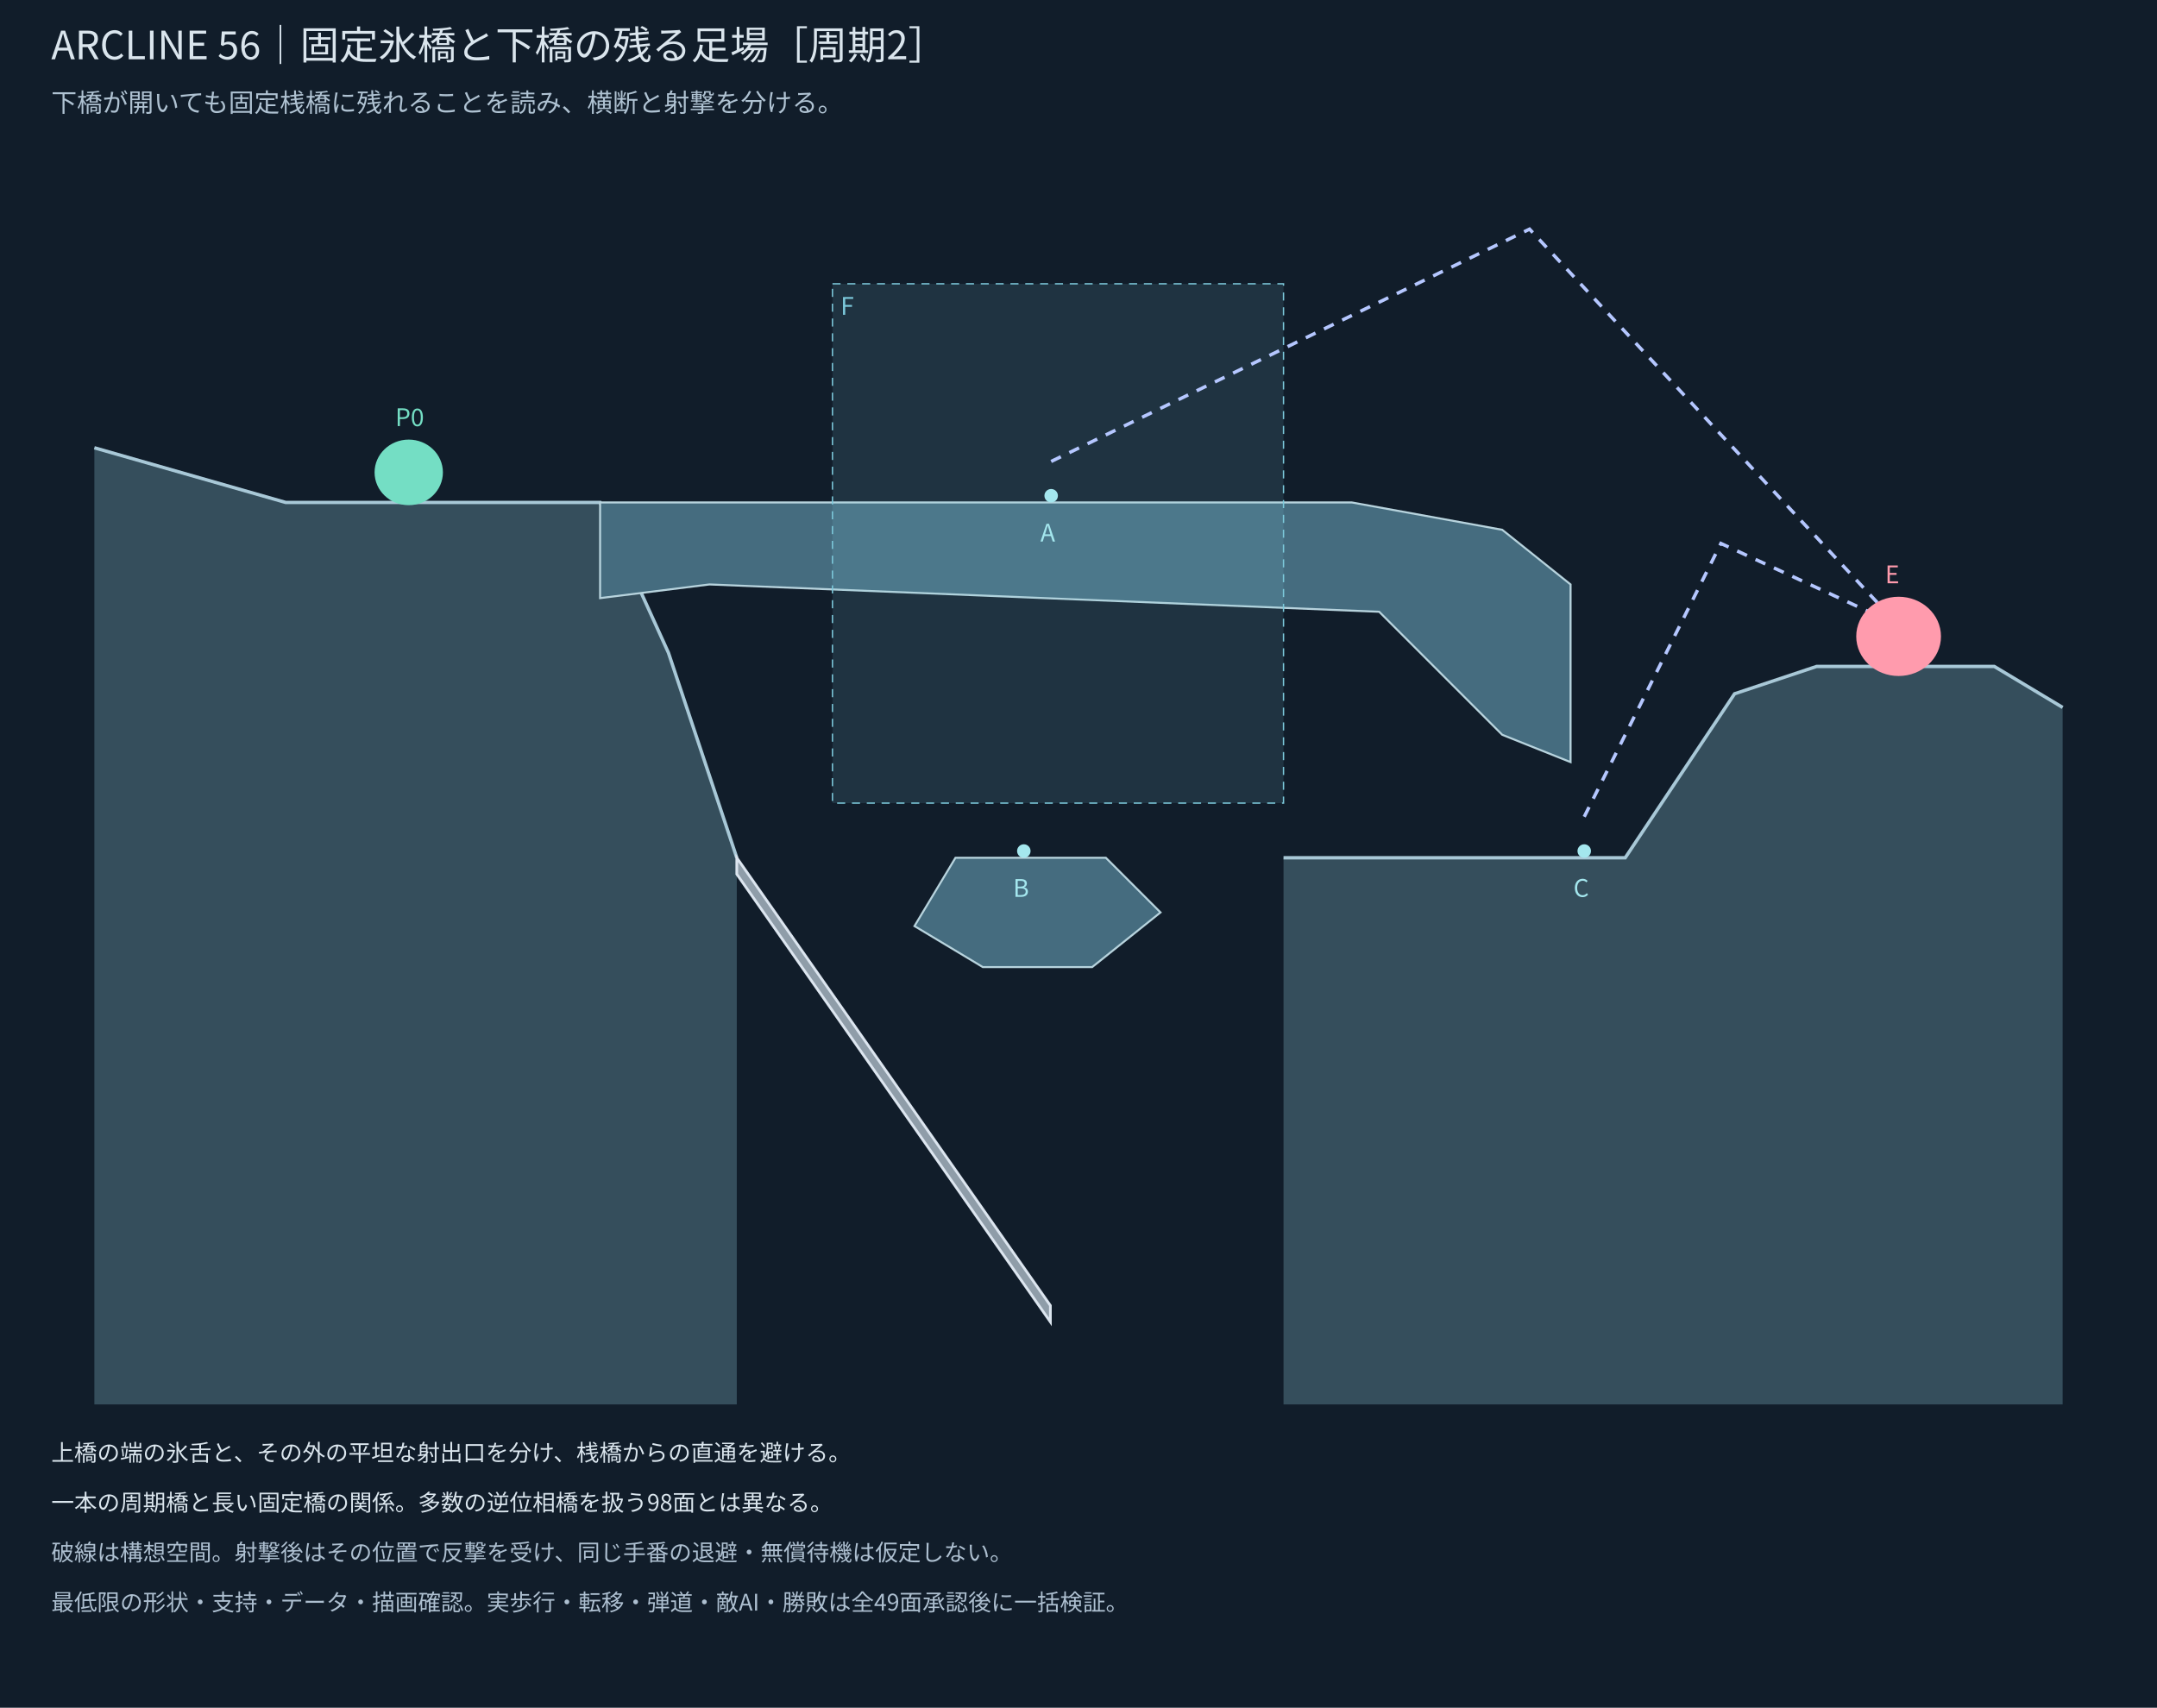
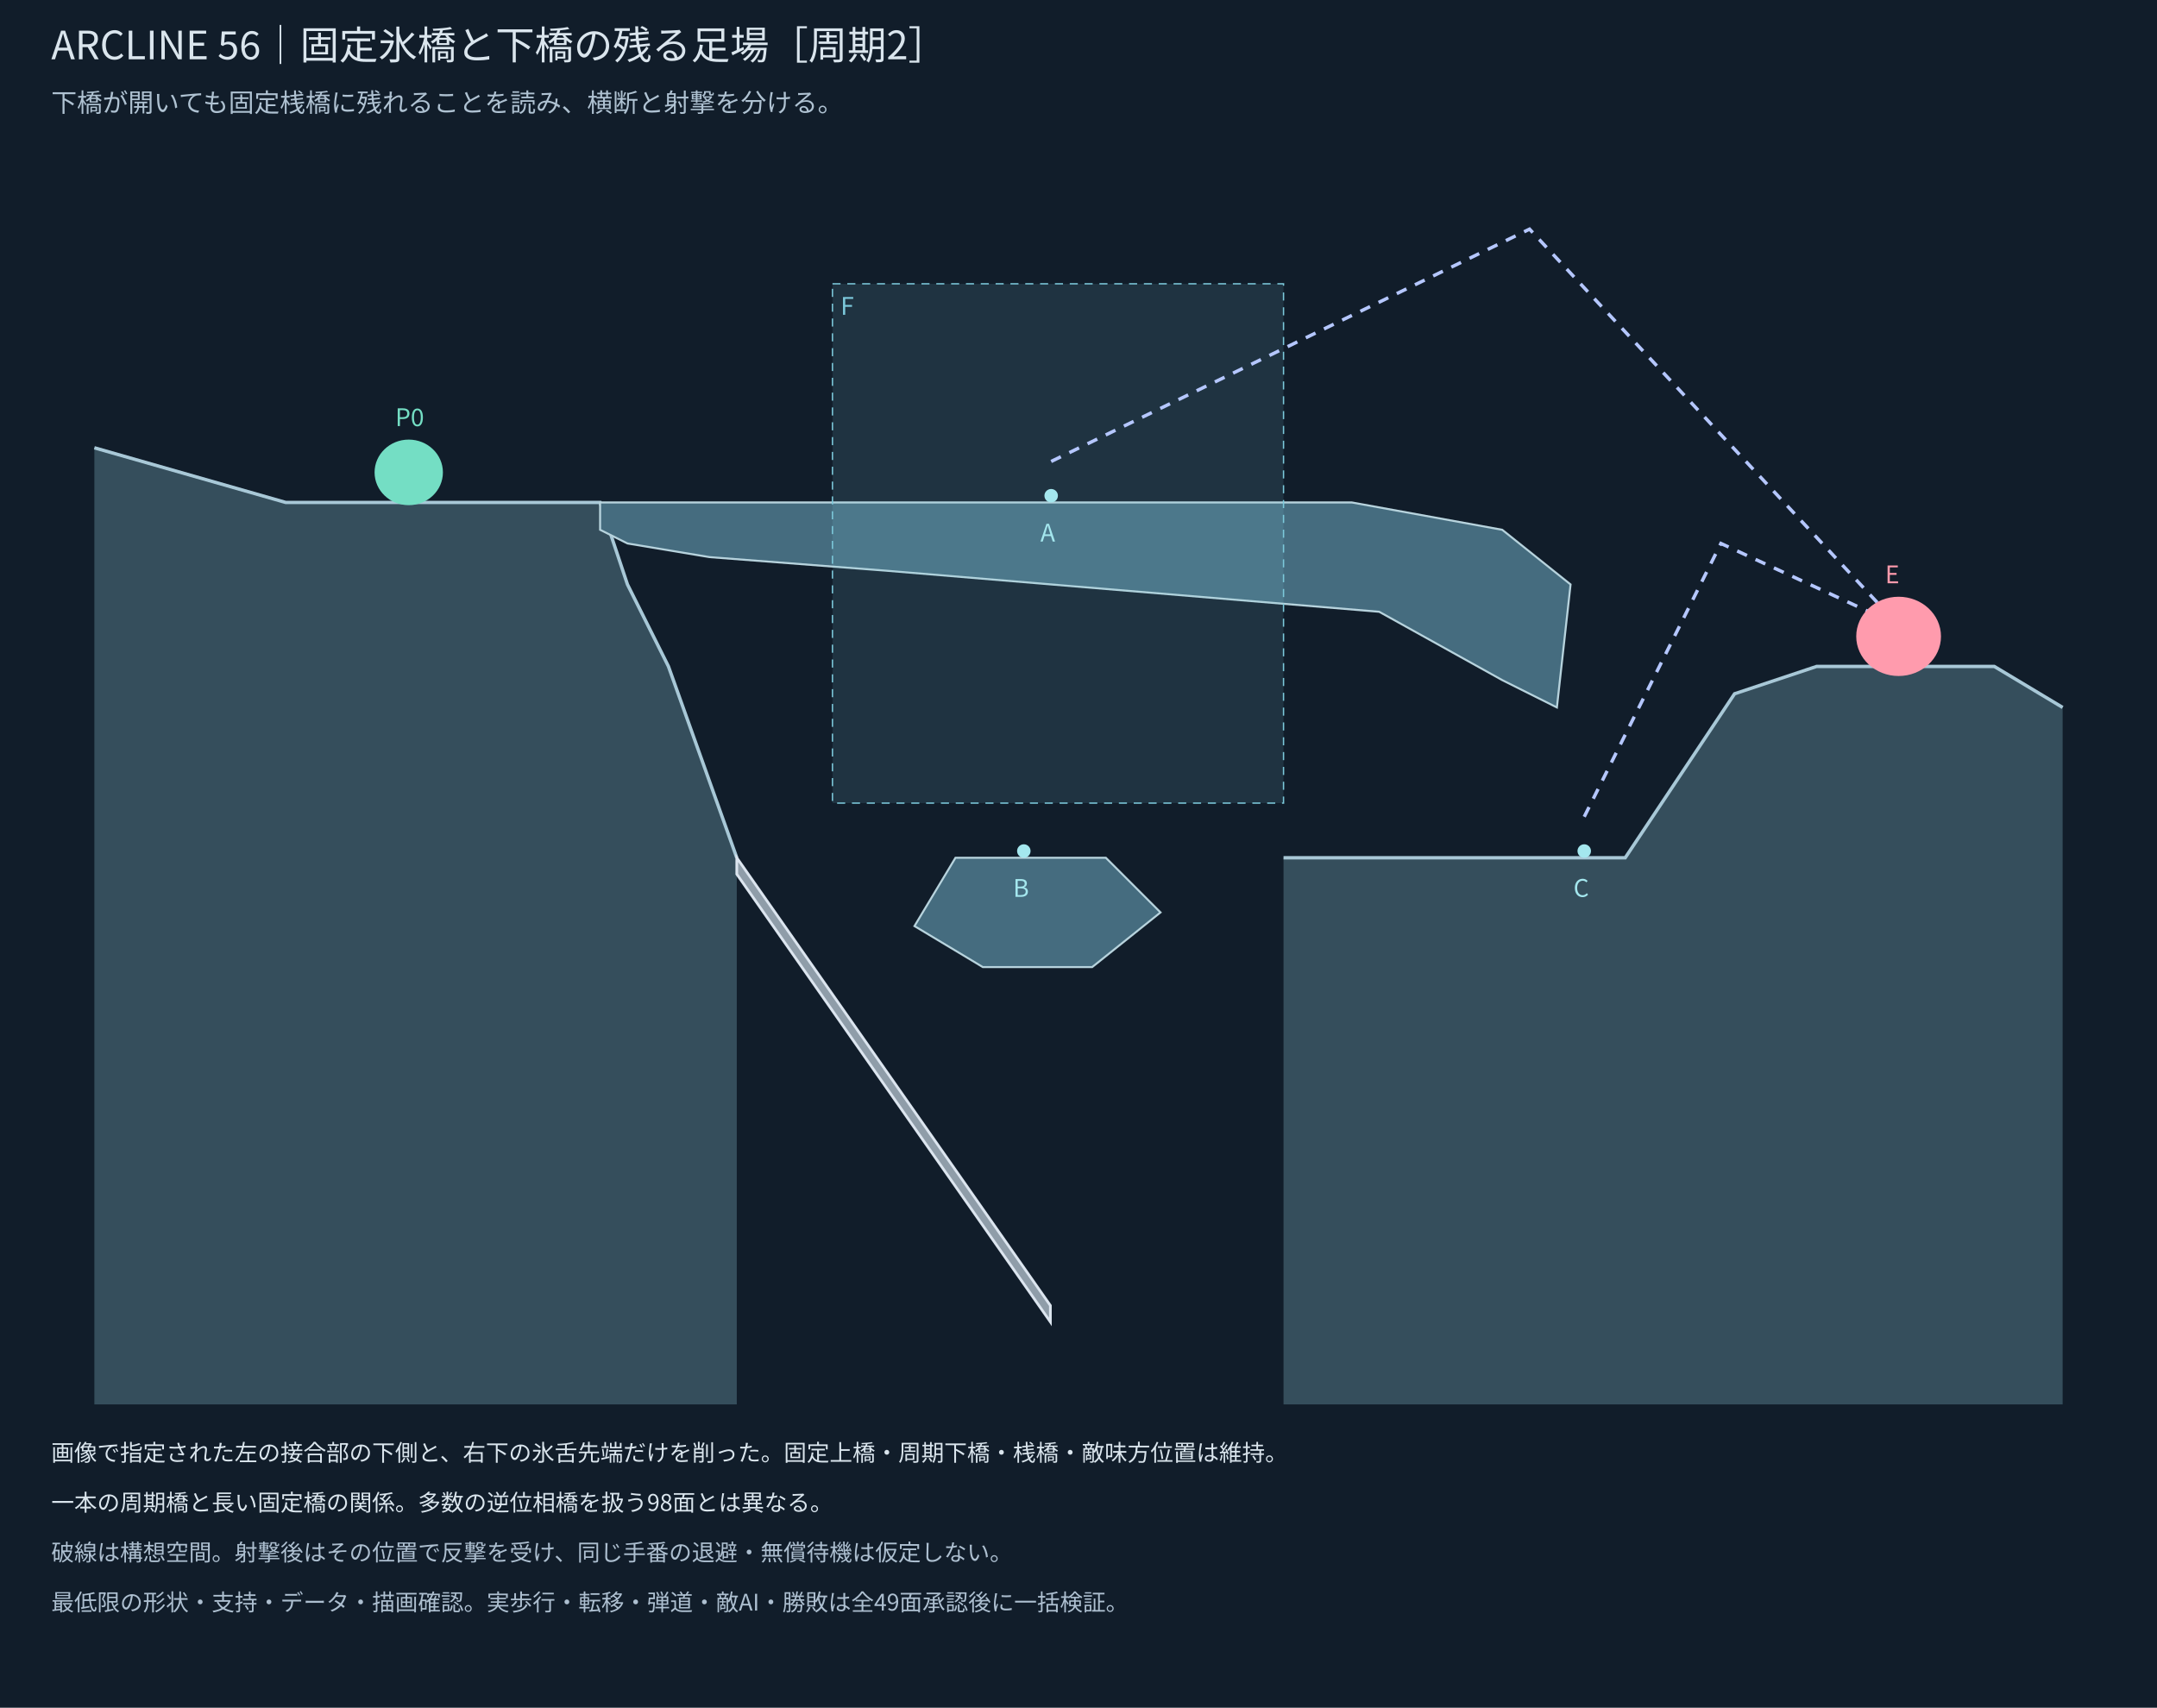
<svg xmlns="http://www.w3.org/2000/svg" width="1600" height="1267" viewBox="0 0 1600 1267" role="img">
  <rect width="100%" height="100%" fill="#111d2a" />
  <g font-family="Noto Sans CJK JP, sans-serif">
    <text x="38" y="44" font-size="29" fill="#dae5ed">ARCLINE 56｜固定氷橋と下橋の残る足場［周期2］</text>
    <text x="38" y="83" font-size="19" fill="#afc2d2">下橋が開いても固定桟橋に残れることを読み、横断と射撃を分ける。</text>
-     <polygon points="70,332.222 211.944,372.778 374.167,372.778 445.139,372.778 495.833,484.306 546.528,636.389 546.528,1041.944 70,1041.944" fill="#354e5c" stroke="none" stroke-width="1.5" />
-     <polyline points="70,332.222 211.944,372.778 374.167,372.778 445.139,372.778 495.833,484.306 546.528,636.389" fill="none" stroke="#a8c8d7" stroke-width="2.5" stroke-dasharray="" />
+     <polygon points="70,332.222 211.944,372.778 374.167,372.778 445.139,372.778 465.417,433.611 495.833,494.444 546.528,636.389 546.528,1041.944 70,1041.944" fill="#354e5c" stroke="none" stroke-width="1.5" />
+     <polyline points="70,332.222 211.944,372.778 374.167,372.778 445.139,372.778 465.417,433.611 495.833,494.444 546.528,636.389" fill="none" stroke="#a8c8d7" stroke-width="2.5" stroke-dasharray="" />
    <polygon points="952.083,636.389 1205.556,636.389 1286.667,514.722 1347.5,494.444 1479.306,494.444 1530,524.861 1530,1041.944 952.083,1041.944" fill="#354e5c" stroke="none" stroke-width="1.5" />
    <polyline points="952.083,636.389 1205.556,636.389 1286.667,514.722 1347.5,494.444 1479.306,494.444 1530,524.861" fill="none" stroke="#a8c8d7" stroke-width="2.5" stroke-dasharray="" />
-     <polygon points="445.139,372.778 1002.778,372.778 1114.306,393.056 1165,433.611 1165,565.417 1114.306,545.139 1023.056,453.889 526.25,433.611 445.139,443.75" fill="#456c7f" stroke="#b7d3dd" stroke-width="1.5" />
+     <polygon points="445.139,372.778 1002.778,372.778 1114.306,393.056 1165,433.611 1154.861,524.861 1114.306,504.583 1023.056,453.889 658.056,423.472 526.25,413.333 465.417,403.194 445.139,393.056" fill="#456c7f" stroke="#b7d3dd" stroke-width="1.5" />
    <polygon points="678.333,687.083 708.75,636.389 820.278,636.389 860.833,676.944 810.139,717.5 729.028,717.5" fill="#456c7f" stroke="#b7d3dd" stroke-width="1.5" />
    <rect x="617.5" y="210.556" width="334.583" height="385.278" fill="#7cc9db" fill-opacity=".13" stroke="#7cc9db" stroke-dasharray="6 5" />
    <text x="623.5" y="233.556" font-size="18" fill="#7cc9db">F</text>
    <polygon points="546.528,636.389 779.145,968.601 779.145,980.767 546.528,648.556" fill="#8f9da9" stroke="#dce5ef" stroke-width="2" />
    <polyline points="779.722,342.361 1134.583,170 1408.333,464.028" fill="none" stroke="#b5c7ff" stroke-width="2.5" stroke-dasharray="8 7" />
    <polyline points="1175.139,605.972 1276.528,403.194 1408.333,464.028" fill="none" stroke="#b5c7ff" stroke-width="2.5" stroke-dasharray="8 7" />
    <circle cx="779.722" cy="367.778" r="5" fill="#a4e7ee" />
    <text x="771.722" y="401.778" font-size="18" fill="#a4e7ee">A</text>
    <circle cx="759.444" cy="631.389" r="5" fill="#a4e7ee" />
    <text x="751.444" y="665.389" font-size="18" fill="#a4e7ee">B</text>
    <circle cx="1175.139" cy="631.389" r="5" fill="#a4e7ee" />
    <text x="1167.139" y="665.389" font-size="18" fill="#a4e7ee">C</text>
    <ellipse cx="303.194" cy="350.472" rx="25.347" ry="24.333" fill="#74dec4" />
    <text x="293.194" y="316.139" font-size="18" fill="#74dec4">P0</text>
    <ellipse cx="1408.333" cy="472.139" rx="31.431" ry="29.403" fill="#ff9bad" />
    <text x="1398.333" y="432.736" font-size="18" fill="#ff9bad">E</text>
-     <text x="38" y="1083.944" font-size="17" fill="#dae5ed">上橋の端の氷舌と、その外の平坦な射出口を分け、桟橋からの直通を避ける。</text>
+     <text x="38" y="1083.944" font-size="17" fill="#dae5ed">画像で指定された左の接合部の下側と、右下の氷舌先端だけを削った。固定上橋・周期下橋・桟橋・敵味方位置は維持。</text>
    <text x="38" y="1120.944" font-size="17" fill="#dae5ed">一本の周期橋と長い固定橋の関係。多数の逆位相橋を扱う98面とは異なる。</text>
    <text x="38" y="1157.944" font-size="17" fill="#adbfd0">破線は構想空間。射撃後はその位置で反撃を受け、同じ手番の退避・無償待機は仮定しない。</text>
    <text x="38" y="1194.944" font-size="17" fill="#adbfd0">最低限の形状・支持・データ・描画確認。実歩行・転移・弾道・敵AI・勝敗は全49面承認後に一括検証。</text>
  </g>
</svg>
